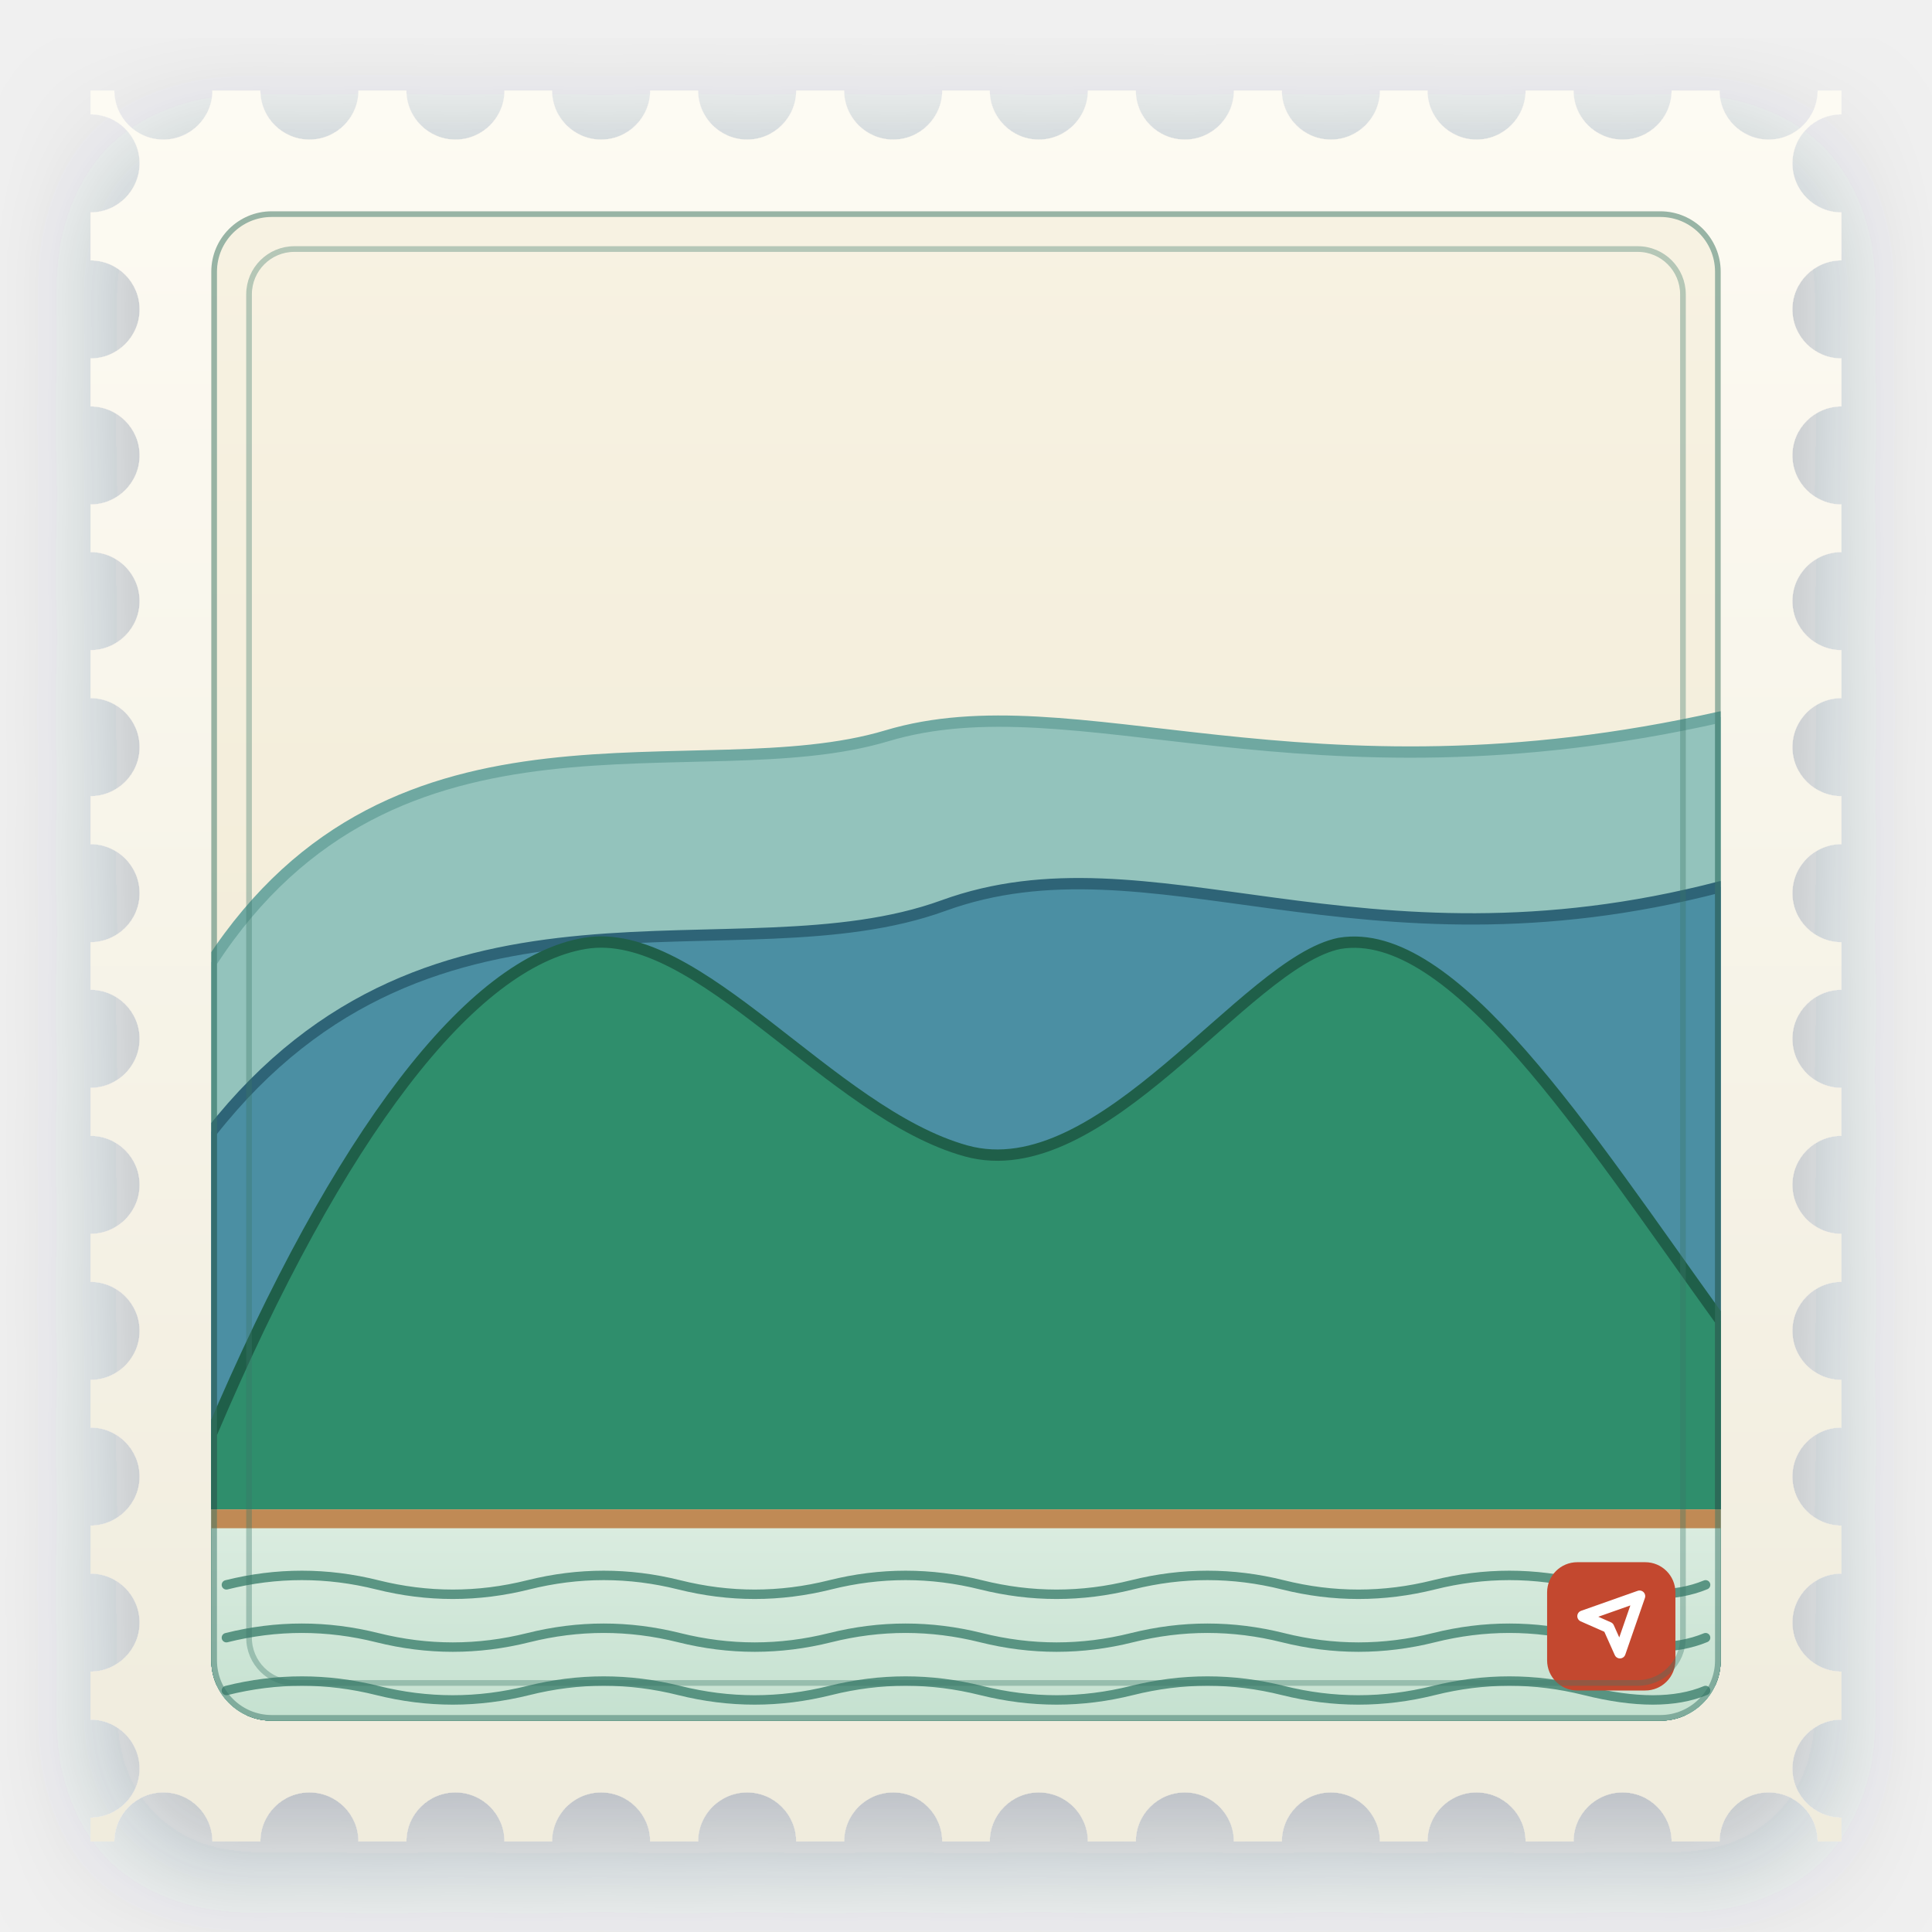
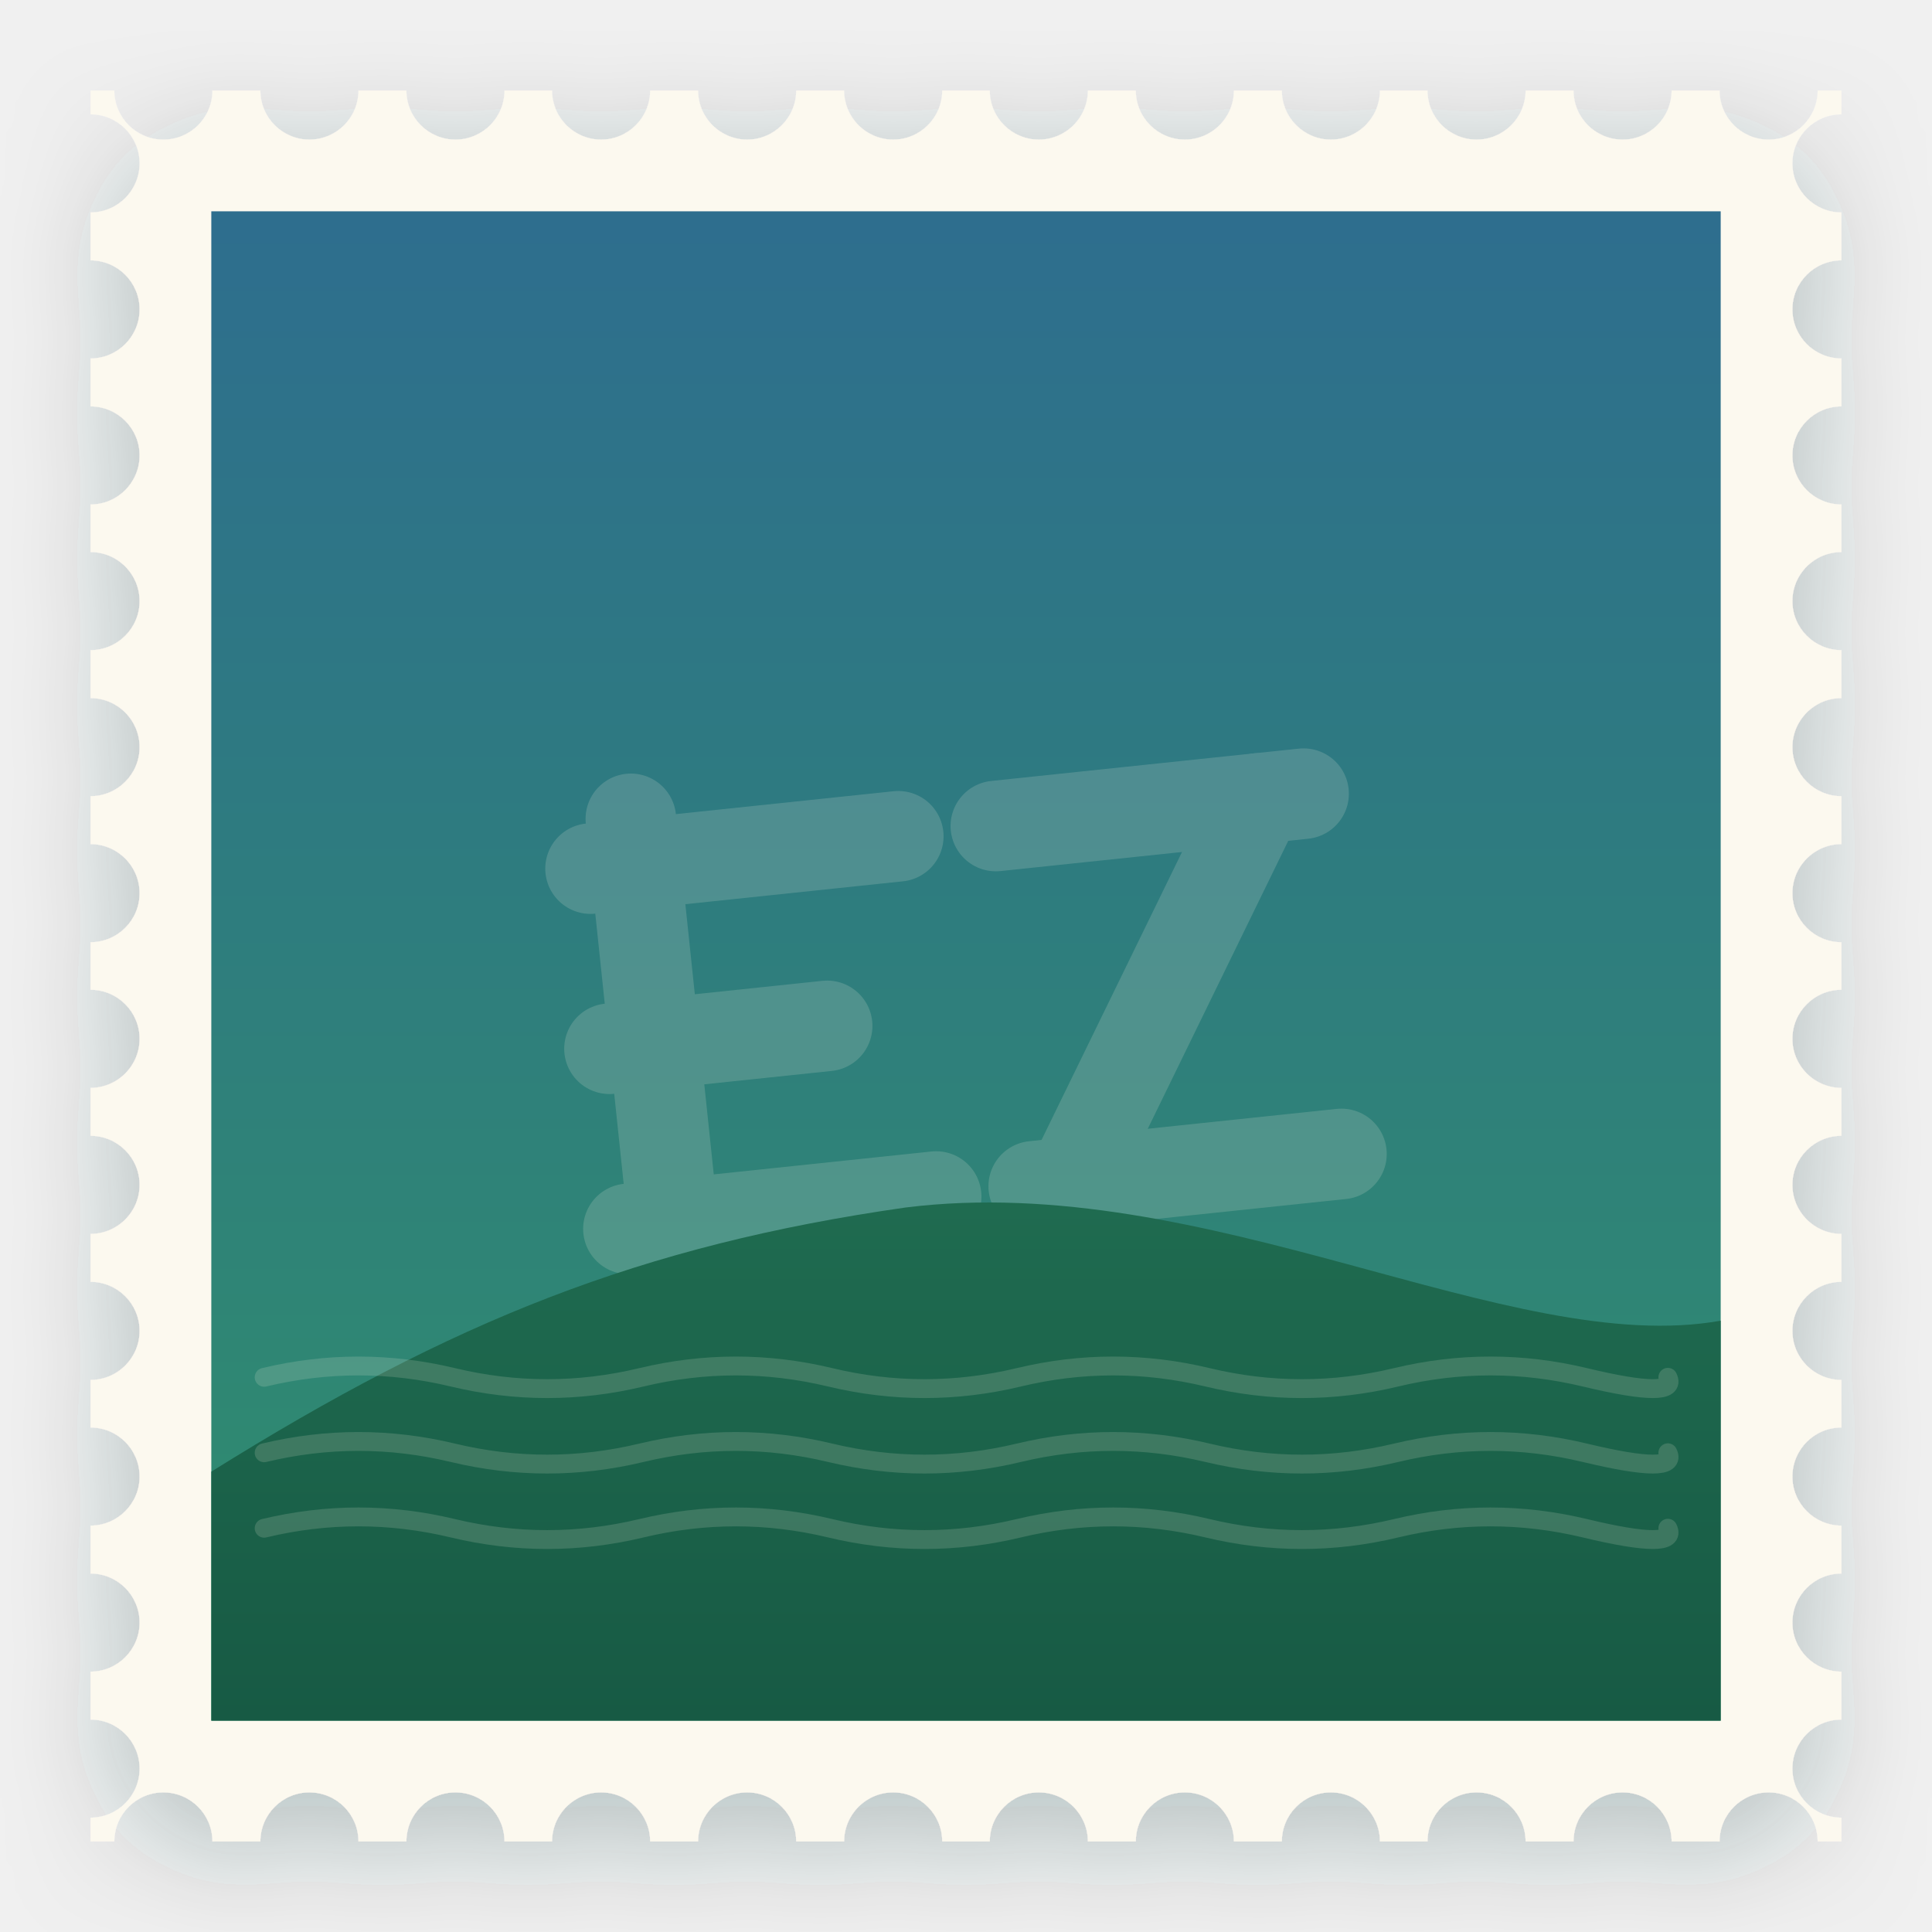
<svg xmlns="http://www.w3.org/2000/svg" viewBox="0 0 512 512" width="512" height="512" role="img" aria-label="mailez logo">
  <defs>
-     <linearGradient id="mailez-paper" x1="0" y1="0" x2="0" y2="1">
-       <stop offset="0" stop-color="#FDFBF3" />
-       <stop offset="1" stop-color="#F0ECDD" />
+     <linearGradient id="mailez-art" x1="0" y1="0" x2="0" y2="1">
+       <stop offset="0" stop-color="#2E6E8E" />
+       <stop offset="1" stop-color="#2F8E6C" />
    </linearGradient>
-     <linearGradient id="mailez-sky" x1="0" y1="0" x2="0" y2="1">
-       <stop offset="0" stop-color="#F7F2E2" />
-       <stop offset="1" stop-color="#EFE8D2" />
-     </linearGradient>
-     <linearGradient id="mailez-water" x1="0" y1="0" x2="0" y2="1">
-       <stop offset="0" stop-color="#DCEDE1" />
-       <stop offset="1" stop-color="#C5E1D0" />
+     <linearGradient id="mailez-mtn" x1="0" y1="0" x2="0" y2="1">
+       <stop offset="0" stop-color="#1F6B50" />
+       <stop offset="1" stop-color="#175A44" />
    </linearGradient>
    <clipPath id="mailez-stamp">
      <path fill-rule="evenodd" d="M24 24 H488 V488 H24 Z M30.3 24 a13,13 0 1,0 26,0 a13,13 0 1,0 -26,0 M30.3 488 a13,13 0 1,0 26,0 a13,13 0 1,0 -26,0 M11 43.3 a13,13 0 1,0 26,0 a13,13 0 1,0 -26,0 M475 43.3 a13,13 0 1,0 26,0 a13,13 0 1,0 -26,0 M69 24 a13,13 0 1,0 26,0 a13,13 0 1,0 -26,0 M69 488 a13,13 0 1,0 26,0 a13,13 0 1,0 -26,0 M11 82 a13,13 0 1,0 26,0 a13,13 0 1,0 -26,0 M475 82 a13,13 0 1,0 26,0 a13,13 0 1,0 -26,0 M107.7 24 a13,13 0 1,0 26,0 a13,13 0 1,0 -26,0 M107.7 488 a13,13 0 1,0 26,0 a13,13 0 1,0 -26,0 M11 120.7 a13,13 0 1,0 26,0 a13,13 0 1,0 -26,0 M475 120.7 a13,13 0 1,0 26,0 a13,13 0 1,0 -26,0 M146.3 24 a13,13 0 1,0 26,0 a13,13 0 1,0 -26,0 M146.3 488 a13,13 0 1,0 26,0 a13,13 0 1,0 -26,0 M11 159.3 a13,13 0 1,0 26,0 a13,13 0 1,0 -26,0 M475 159.3 a13,13 0 1,0 26,0 a13,13 0 1,0 -26,0 M185 24 a13,13 0 1,0 26,0 a13,13 0 1,0 -26,0 M185 488 a13,13 0 1,0 26,0 a13,13 0 1,0 -26,0 M11 198 a13,13 0 1,0 26,0 a13,13 0 1,0 -26,0 M475 198 a13,13 0 1,0 26,0 a13,13 0 1,0 -26,0 M223.7 24 a13,13 0 1,0 26,0 a13,13 0 1,0 -26,0 M223.7 488 a13,13 0 1,0 26,0 a13,13 0 1,0 -26,0 M11 236.7 a13,13 0 1,0 26,0 a13,13 0 1,0 -26,0 M475 236.7 a13,13 0 1,0 26,0 a13,13 0 1,0 -26,0 M262.3 24 a13,13 0 1,0 26,0 a13,13 0 1,0 -26,0 M262.3 488 a13,13 0 1,0 26,0 a13,13 0 1,0 -26,0 M11 275.3 a13,13 0 1,0 26,0 a13,13 0 1,0 -26,0 M475 275.3 a13,13 0 1,0 26,0 a13,13 0 1,0 -26,0 M301 24 a13,13 0 1,0 26,0 a13,13 0 1,0 -26,0 M301 488 a13,13 0 1,0 26,0 a13,13 0 1,0 -26,0 M11 314 a13,13 0 1,0 26,0 a13,13 0 1,0 -26,0 M475 314 a13,13 0 1,0 26,0 a13,13 0 1,0 -26,0 M339.7 24 a13,13 0 1,0 26,0 a13,13 0 1,0 -26,0 M339.7 488 a13,13 0 1,0 26,0 a13,13 0 1,0 -26,0 M11 352.7 a13,13 0 1,0 26,0 a13,13 0 1,0 -26,0 M475 352.7 a13,13 0 1,0 26,0 a13,13 0 1,0 -26,0 M378.3 24 a13,13 0 1,0 26,0 a13,13 0 1,0 -26,0 M378.3 488 a13,13 0 1,0 26,0 a13,13 0 1,0 -26,0 M11 391.3 a13,13 0 1,0 26,0 a13,13 0 1,0 -26,0 M475 391.3 a13,13 0 1,0 26,0 a13,13 0 1,0 -26,0 M417 24 a13,13 0 1,0 26,0 a13,13 0 1,0 -26,0 M417 488 a13,13 0 1,0 26,0 a13,13 0 1,0 -26,0 M11 430 a13,13 0 1,0 26,0 a13,13 0 1,0 -26,0 M475 430 a13,13 0 1,0 26,0 a13,13 0 1,0 -26,0 M455.7 24 a13,13 0 1,0 26,0 a13,13 0 1,0 -26,0 M455.7 488 a13,13 0 1,0 26,0 a13,13 0 1,0 -26,0 M11 468.7 a13,13 0 1,0 26,0 a13,13 0 1,0 -26,0 M475 468.7 a13,13 0 1,0 26,0 a13,13 0 1,0 -26,0" />
    </clipPath>
    <clipPath id="mailez-art">
      <rect x="56" y="56" width="400" height="400" rx="16" />
    </clipPath>
    <filter id="mailez-shadow" x="-40%" y="-40%" width="180%" height="200%">
-       <feDropShadow dx="0" dy="10" stdDeviation="16" flood-color="#16404A" flood-opacity="0.28" />
+       <feDropShadow dx="0" dy="8" stdDeviation="14" flood-color="#123B3A" flood-opacity="0.22" />
    </filter>
  </defs>
  <g filter="url(#mailez-shadow)">
    <g clip-path="url(#mailez-stamp)">
-       <rect x="24" y="24" width="464" height="464" fill="url(#mailez-paper)" />
+       <rect x="24" y="24" width="464" height="464" fill="#FCF9EF" />
    </g>
  </g>
  <g clip-path="url(#mailez-art)">
-     <rect x="56" y="56" width="400" height="400" fill="url(#mailez-sky)" />
-     <path d="M56 456 L56 255 C105 180 185 210 235 195 C285 180 345 215 456 190 L456 456 Z" fill="#93C3BC" stroke="#6FA8A1" stroke-width="3" stroke-linejoin="round" />
-     <path d="M56 456 L56 300 C115 225 195 260 250 240 C305 220 360 260 456 235 L456 456 Z" fill="#4B8FA3" stroke="#2E6477" stroke-width="3" stroke-linejoin="round" />
-     <path d="M56 456 L56 380 C90 300 125 255 155 250 C185 245 220 295 256 305 C292 315 330 255 355 250 C385 245 420 300 456 350 L456 456 Z" fill="#2F8E6C" stroke="#1F5F49" stroke-width="3" stroke-linejoin="round" />
-     <rect x="56" y="400" width="400" height="56" fill="url(#mailez-water)" />
-     <rect x="56" y="400" width="400" height="5" fill="#C08A55" />
-     <path d="M60 420 Q80 415 100 420 T140 420 T180 420 T220 420 T260 420 T300 420 T340 420 T380 420 T420 420 T452 420" fill="none" stroke="#3C7F6D" stroke-width="2.5" stroke-linecap="round" opacity="0.8" />
-     <path d="M60 434 Q80 429 100 434 T140 434 T180 434 T220 434 T260 434 T300 434 T340 434 T380 434 T420 434 T452 434" fill="none" stroke="#3C7F6D" stroke-width="2.5" stroke-linecap="round" opacity="0.8" />
-     <path d="M60 448 Q80 443 100 448 T140 448 T180 448 T220 448 T260 448 T300 448 T340 448 T380 448 T420 448 T452 448" fill="none" stroke="#3C7F6D" stroke-width="2.5" stroke-linecap="round" opacity="0.8" />
-     <rect x="410" y="414" width="34" height="34" rx="8" fill="#C3482F" />
-     <polyline points="434.5 423 429.3 438 426.3 431.3 419.5 428.3 434.5 423" fill="none" stroke="#FFFFFF" stroke-width="3" stroke-linecap="round" stroke-linejoin="round" />
-     <rect x="56" y="56" width="400" height="400" rx="16" fill="none" stroke="#397567" stroke-width="3" opacity="0.5" />
-     <rect x="66" y="66" width="380" height="380" rx="12" fill="none" stroke="#397567" stroke-width="1.5" opacity="0.35" />
+     <rect x="56" y="56" width="400" height="400" fill="url(#mailez-art)" />
+     <g transform="translate(161 208) rotate(-6 95 60)" fill="none" stroke="#F6F0DF" stroke-width="24" stroke-linecap="round" opacity="0.17">
+       <path d="M12 0 V120" />
+       <path d="M0 12 H82" />
+       <path d="M0 60 H58" />
+       <path d="M0 108 H82" />
+       <path d="M108 12 H190" />
+       <path d="M178 12 L118 108" />
+       <path d="M108 108 H190" />
+     </g>
+     <path d="M56 456 L56 390 C120 350 170 330 240 320 C320 310 400 360 456 350 L456 456 Z" fill="url(#mailez-mtn)" />
+     <path d="M70 365 Q95 359 120 365 T170 365 T220 365 T270 365 T320 365 T370 365 T420 365 T442 365" fill="none" stroke="#F6F0DF" stroke-width="5" stroke-linecap="round" opacity="0.16" />
+     <path d="M70 385 Q95 379 120 385 T170 385 T220 385 T270 385 T320 385 T370 385 T420 385 T442 385" fill="none" stroke="#F6F0DF" stroke-width="5" stroke-linecap="round" opacity="0.16" />
+     <path d="M70 405 Q95 399 120 405 T170 405 T220 405 T270 405 T320 405 T370 405 T420 405 T442 405" fill="none" stroke="#F6F0DF" stroke-width="5" stroke-linecap="round" opacity="0.16" />
  </g>
</svg>
